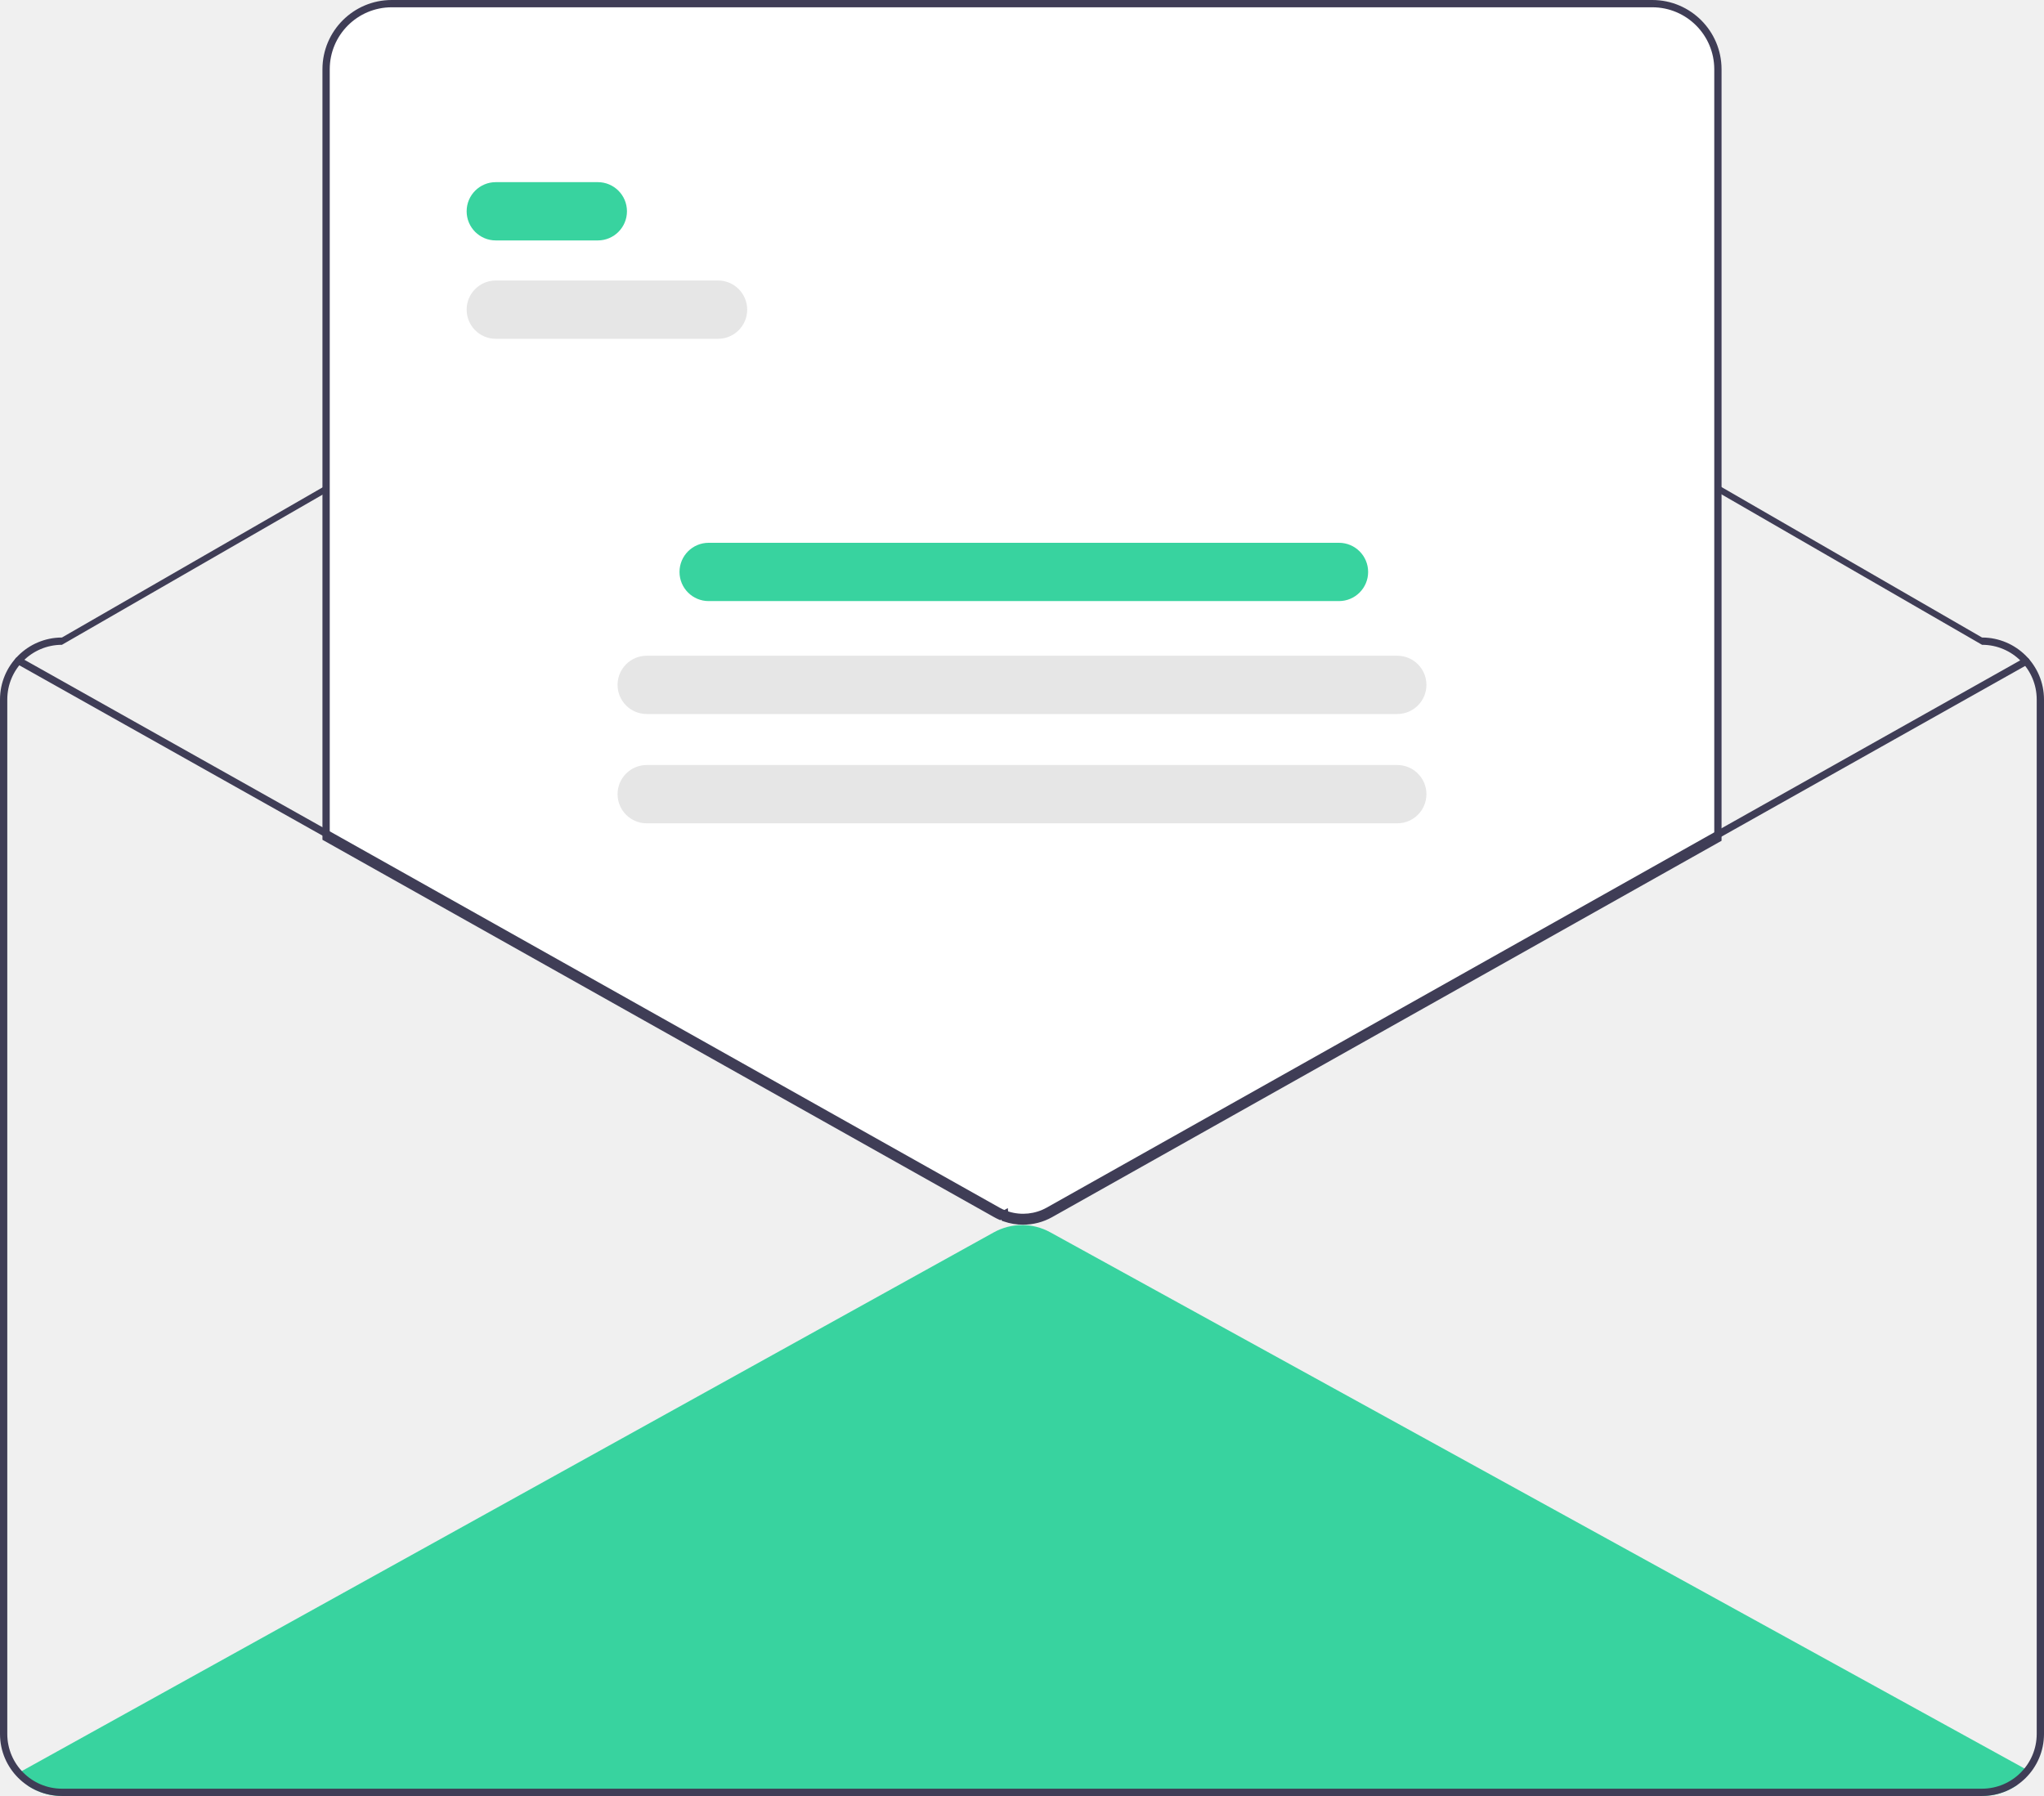
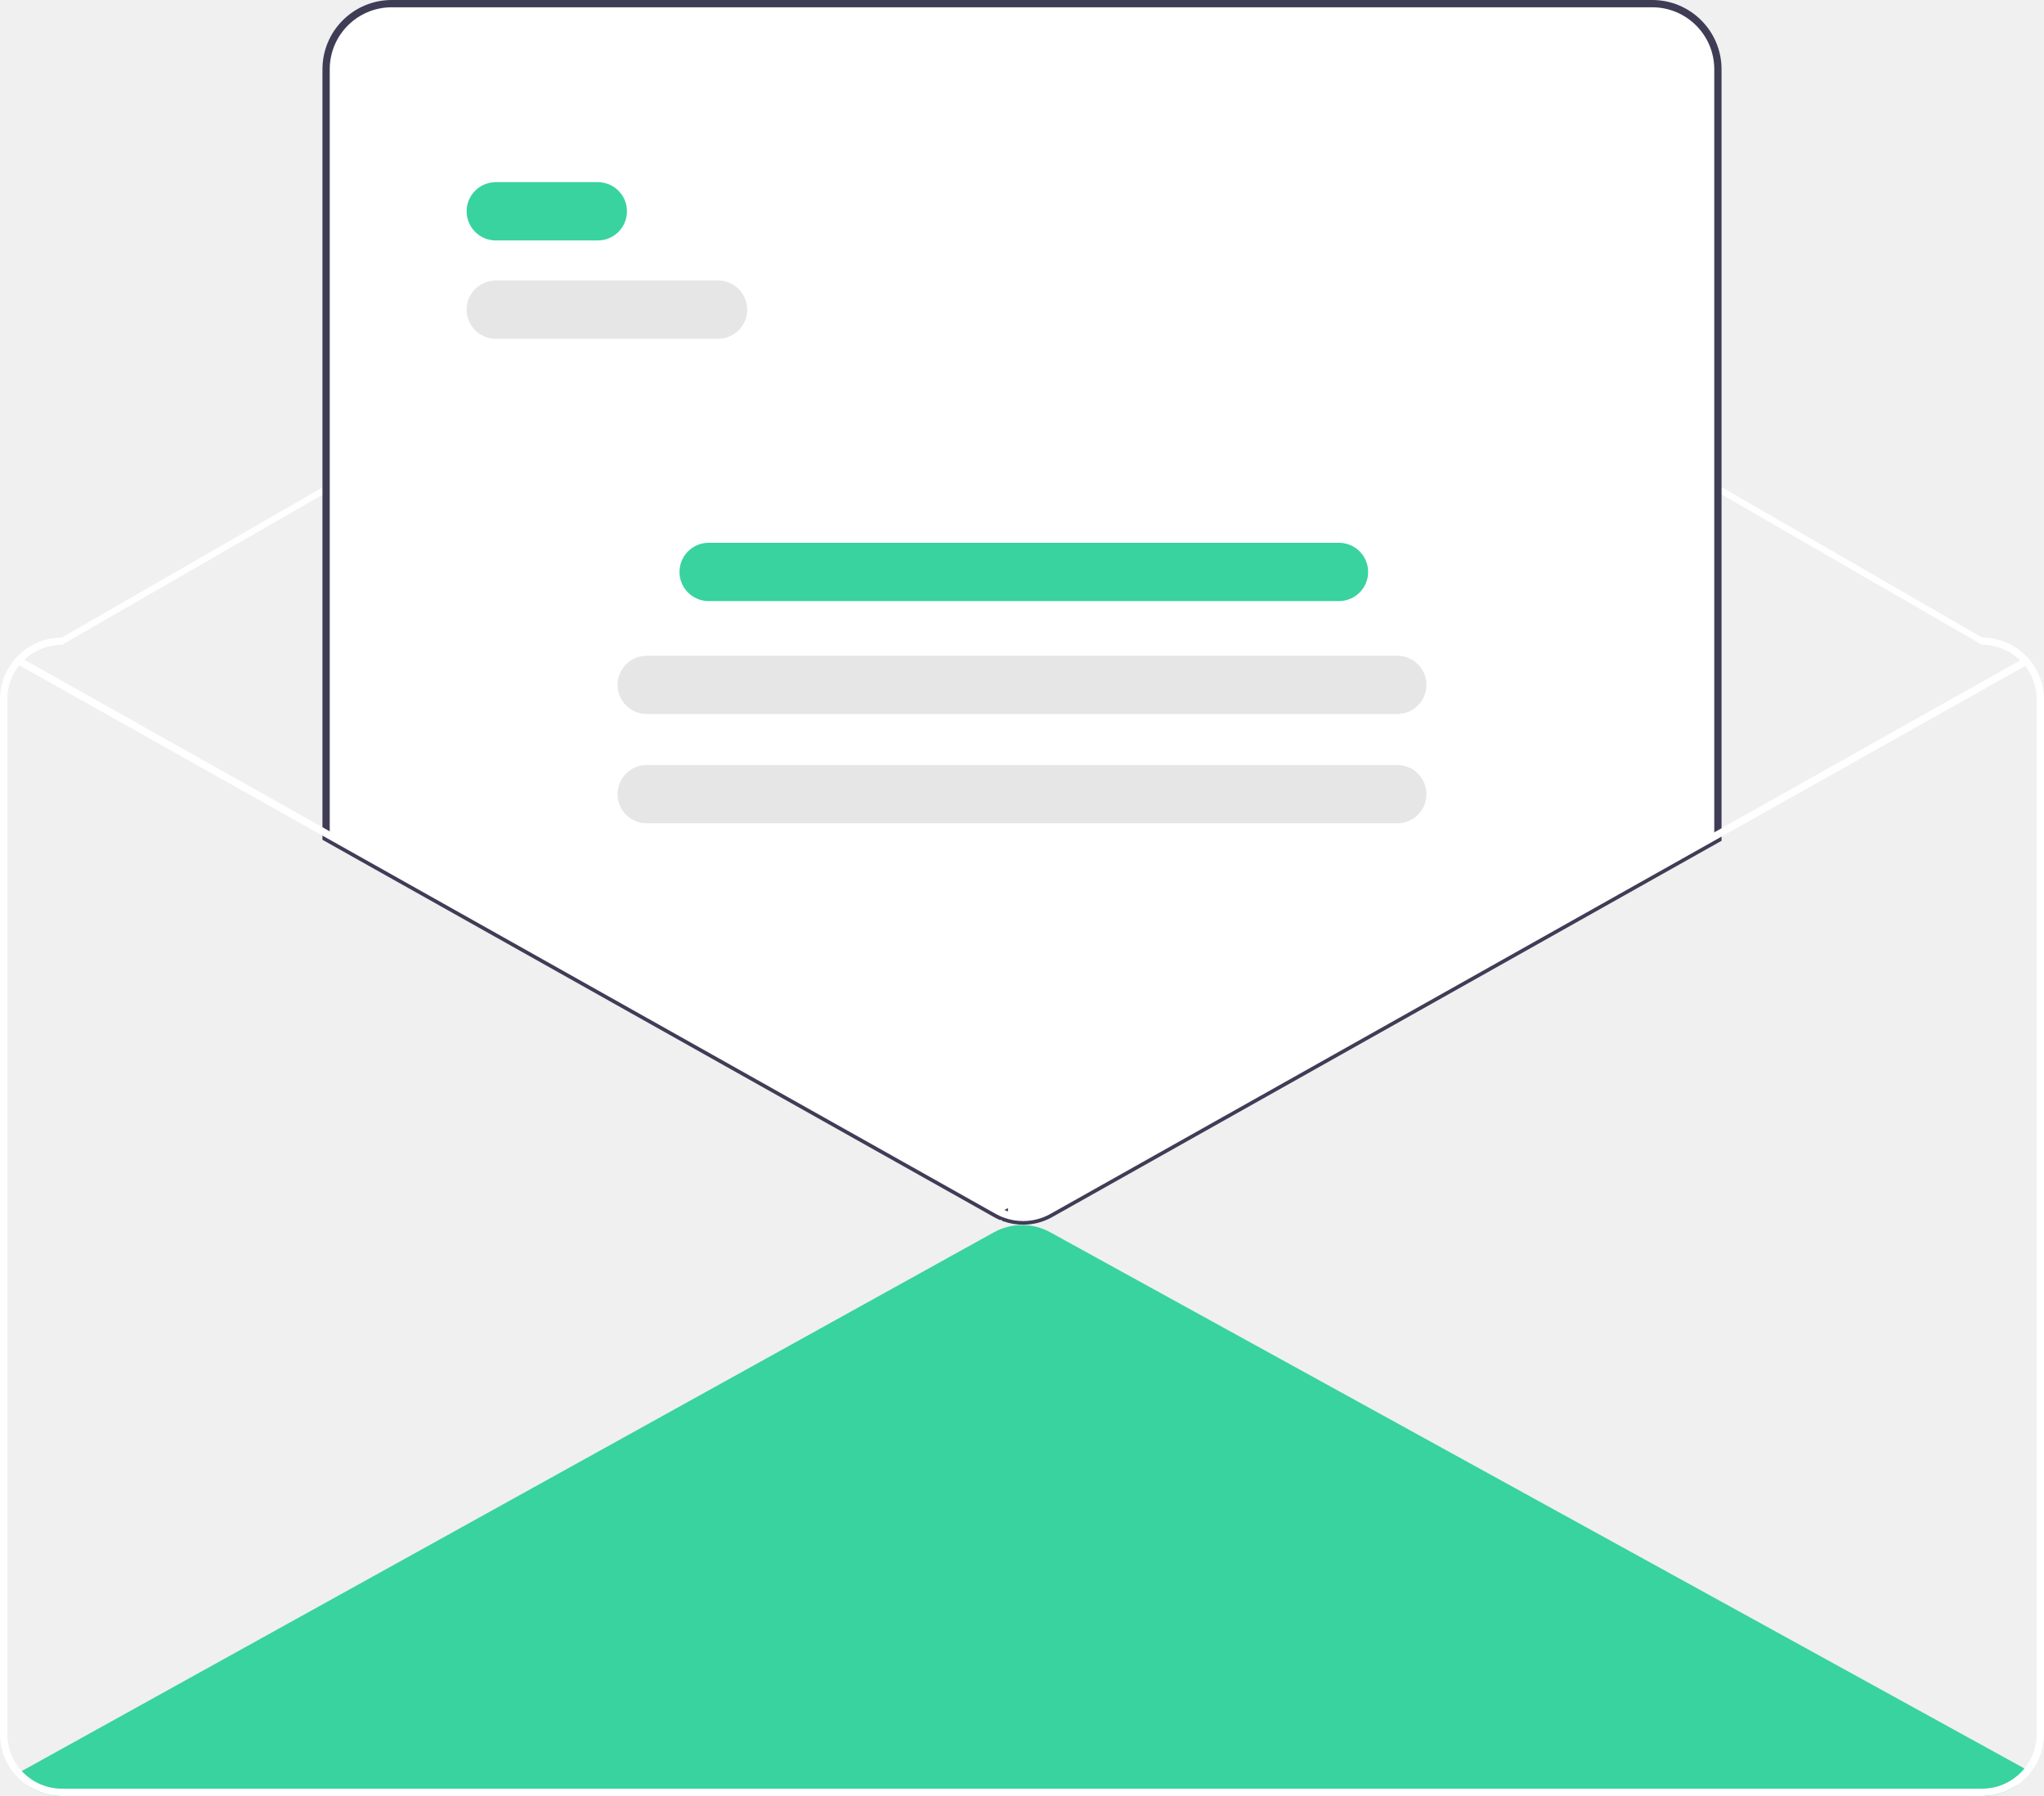
<svg xmlns="http://www.w3.org/2000/svg" data-name="Layer 1" width="561" height="493" viewBox="0 0 561 493">
  <path d="M876.03,689.45c-.98,1.37-1.97,2.73-2.95,4.08A16.828,16.828,0,0,1,863.5,696.5h-527a16.904,16.904,0,0,1-9.21-2.72c-.91-1.2-1.81-2.41-2.72-3.62l.91-.5L592.27,541.78a16.019,16.019,0,0,1,15.47-.02L875.13,688.95Z" transform="translate(-319.5 -203.5)" fill="#38d39f" />
-   <path d="M863.5,378.5,632.282,244.97a64.023,64.023,0,0,0-63.981-.032L336.5,378.5a17.024,17.024,0,0,0-17,17v284a17.02,17.02,0,0,0,17,17h527a17.029,17.029,0,0,0,17-17v-284A17.024,17.024,0,0,0,863.5,378.5Zm15,301a15.036,15.036,0,0,1-15,15h-527a15.027,15.027,0,0,1-15-15v-284a15.018,15.018,0,0,1,15-15L568.3,246.938a64.023,64.023,0,0,1,63.981.032L863.5,380.5a15.018,15.018,0,0,1,15,15Z" transform="translate(-319.5 -203.5)" fill="#3f3d56" />
+   <path d="M863.5,378.5,632.282,244.97a64.023,64.023,0,0,0-63.981-.032L336.5,378.5a17.024,17.024,0,0,0-17,17v284a17.02,17.02,0,0,0,17,17h527a17.029,17.029,0,0,0,17-17v-284A17.024,17.024,0,0,0,863.5,378.5Zm15,301a15.036,15.036,0,0,1-15,15h-527a15.027,15.027,0,0,1-15-15v-284a15.018,15.018,0,0,1,15-15L568.3,246.938a64.023,64.023,0,0,1,63.981.032L863.5,380.5a15.018,15.018,0,0,1,15,15Z" transform="translate(-319.5 -203.5)" fill="#fff" />
  <path d="M600.3,539.18a15.363,15.363,0,0,1-5.116-.858l-.302-.107-.061-.672c-.188.093-.379.182-.569.266l-.201.088-.201-.089c-.421-.185-.84-.395-1.244-.622L408.5,433.732V222.5A18.521,18.521,0,0,1,427,204H773a18.521,18.521,0,0,1,18.5,18.5V434.002l-.255.144-183.25,103.04A15.757,15.757,0,0,1,600.3,539.18Z" transform="translate(-319.5 -203.5)" fill="#fff" />
  <path d="M600.3,539.68a15.856,15.856,0,0,1-5.282-.887l-.605-.213-.026-.286-.337.148-.402-.177c-.437-.192-.87-.409-1.288-.645L408,434.025V222.5a19.022,19.022,0,0,1,19-19H773a19.022,19.022,0,0,1,19,19V434.295L608.24,537.622A16.253,16.253,0,0,1,600.3,539.68Zm-4.013-2.577a14.492,14.492,0,0,0,10.974-1.226L790,433.125V222.5a17.019,17.019,0,0,0-17-17H427a17.019,17.019,0,0,0-17,17V432.854l11.99,6.733,171.35,96.291q.35.197.71.371.36-.174.709-.37l1.347-.759Z" transform="translate(-319.5 -203.5)" fill="#3f3d56" />
-   <path d="M876.07,385.88,803.5,426.68,791,433.71,607.75,536.75a15.242,15.242,0,0,1-7.45,1.93,14.911,14.911,0,0,1-4.95-.83,12.054,12.054,0,0,1-1.3-.5q-.614-.27-1.2-.6L421.5,440.46,409,433.44l-84.92-47.72a1.011,1.011,0,0,1-.38-1.37.999.999,0,0,1,1.36-.38L409,431.14l12.5,7.02L593.83,535a13.074,13.074,0,0,0,1.78.83c.26.1.53.19.8.27A13.264,13.264,0,0,0,606.77,535L791,431.42l12.5-7.03,71.59-40.25a.998.998,0,1,1,.98,1.74Z" transform="translate(-319.5 -203.5)" fill="#3f3d56" />
+   <path d="M876.07,385.88,803.5,426.68,791,433.71,607.75,536.75a15.242,15.242,0,0,1-7.45,1.93,14.911,14.911,0,0,1-4.95-.83,12.054,12.054,0,0,1-1.3-.5q-.614-.27-1.2-.6L421.5,440.46,409,433.44l-84.92-47.72a1.011,1.011,0,0,1-.38-1.37.999.999,0,0,1,1.36-.38L409,431.14l12.5,7.02L593.83,535a13.074,13.074,0,0,0,1.78.83c.26.1.53.19.8.27A13.264,13.264,0,0,0,606.77,535L791,431.42l12.5-7.03,71.59-40.25a.998.998,0,1,1,.98,1.74Z" transform="translate(-319.5 -203.5)" fill="#fff" />
  <path d="M483.575,269.5h-28a8,8,0,0,1,0-16h28a8,8,0,0,1,0,16Z" transform="translate(-319.5 -203.5)" fill="#38d39f" />
  <path d="M516.575,296.5h-61a8,8,0,0,1,0-16h61a8,8,0,0,1,0,16Z" transform="translate(-319.5 -203.5)" fill="#e6e6e6" />
  <path d="M687,368.5H514a8,8,0,0,1,0-16H687a8,8,0,0,1,0,16Z" transform="translate(-319.5 -203.5)" fill="#38d39f" />
  <path d="M703,399.5H497a8,8,0,0,1,0-16H703a8,8,0,0,1,0,16Z" transform="translate(-319.5 -203.5)" fill="#e6e6e6" />
  <path d="M703,429.5H497a8,8,0,0,1,0-16H703a8,8,0,0,1,0,16Z" transform="translate(-319.5 -203.5)" fill="#e6e6e6" />
</svg>
